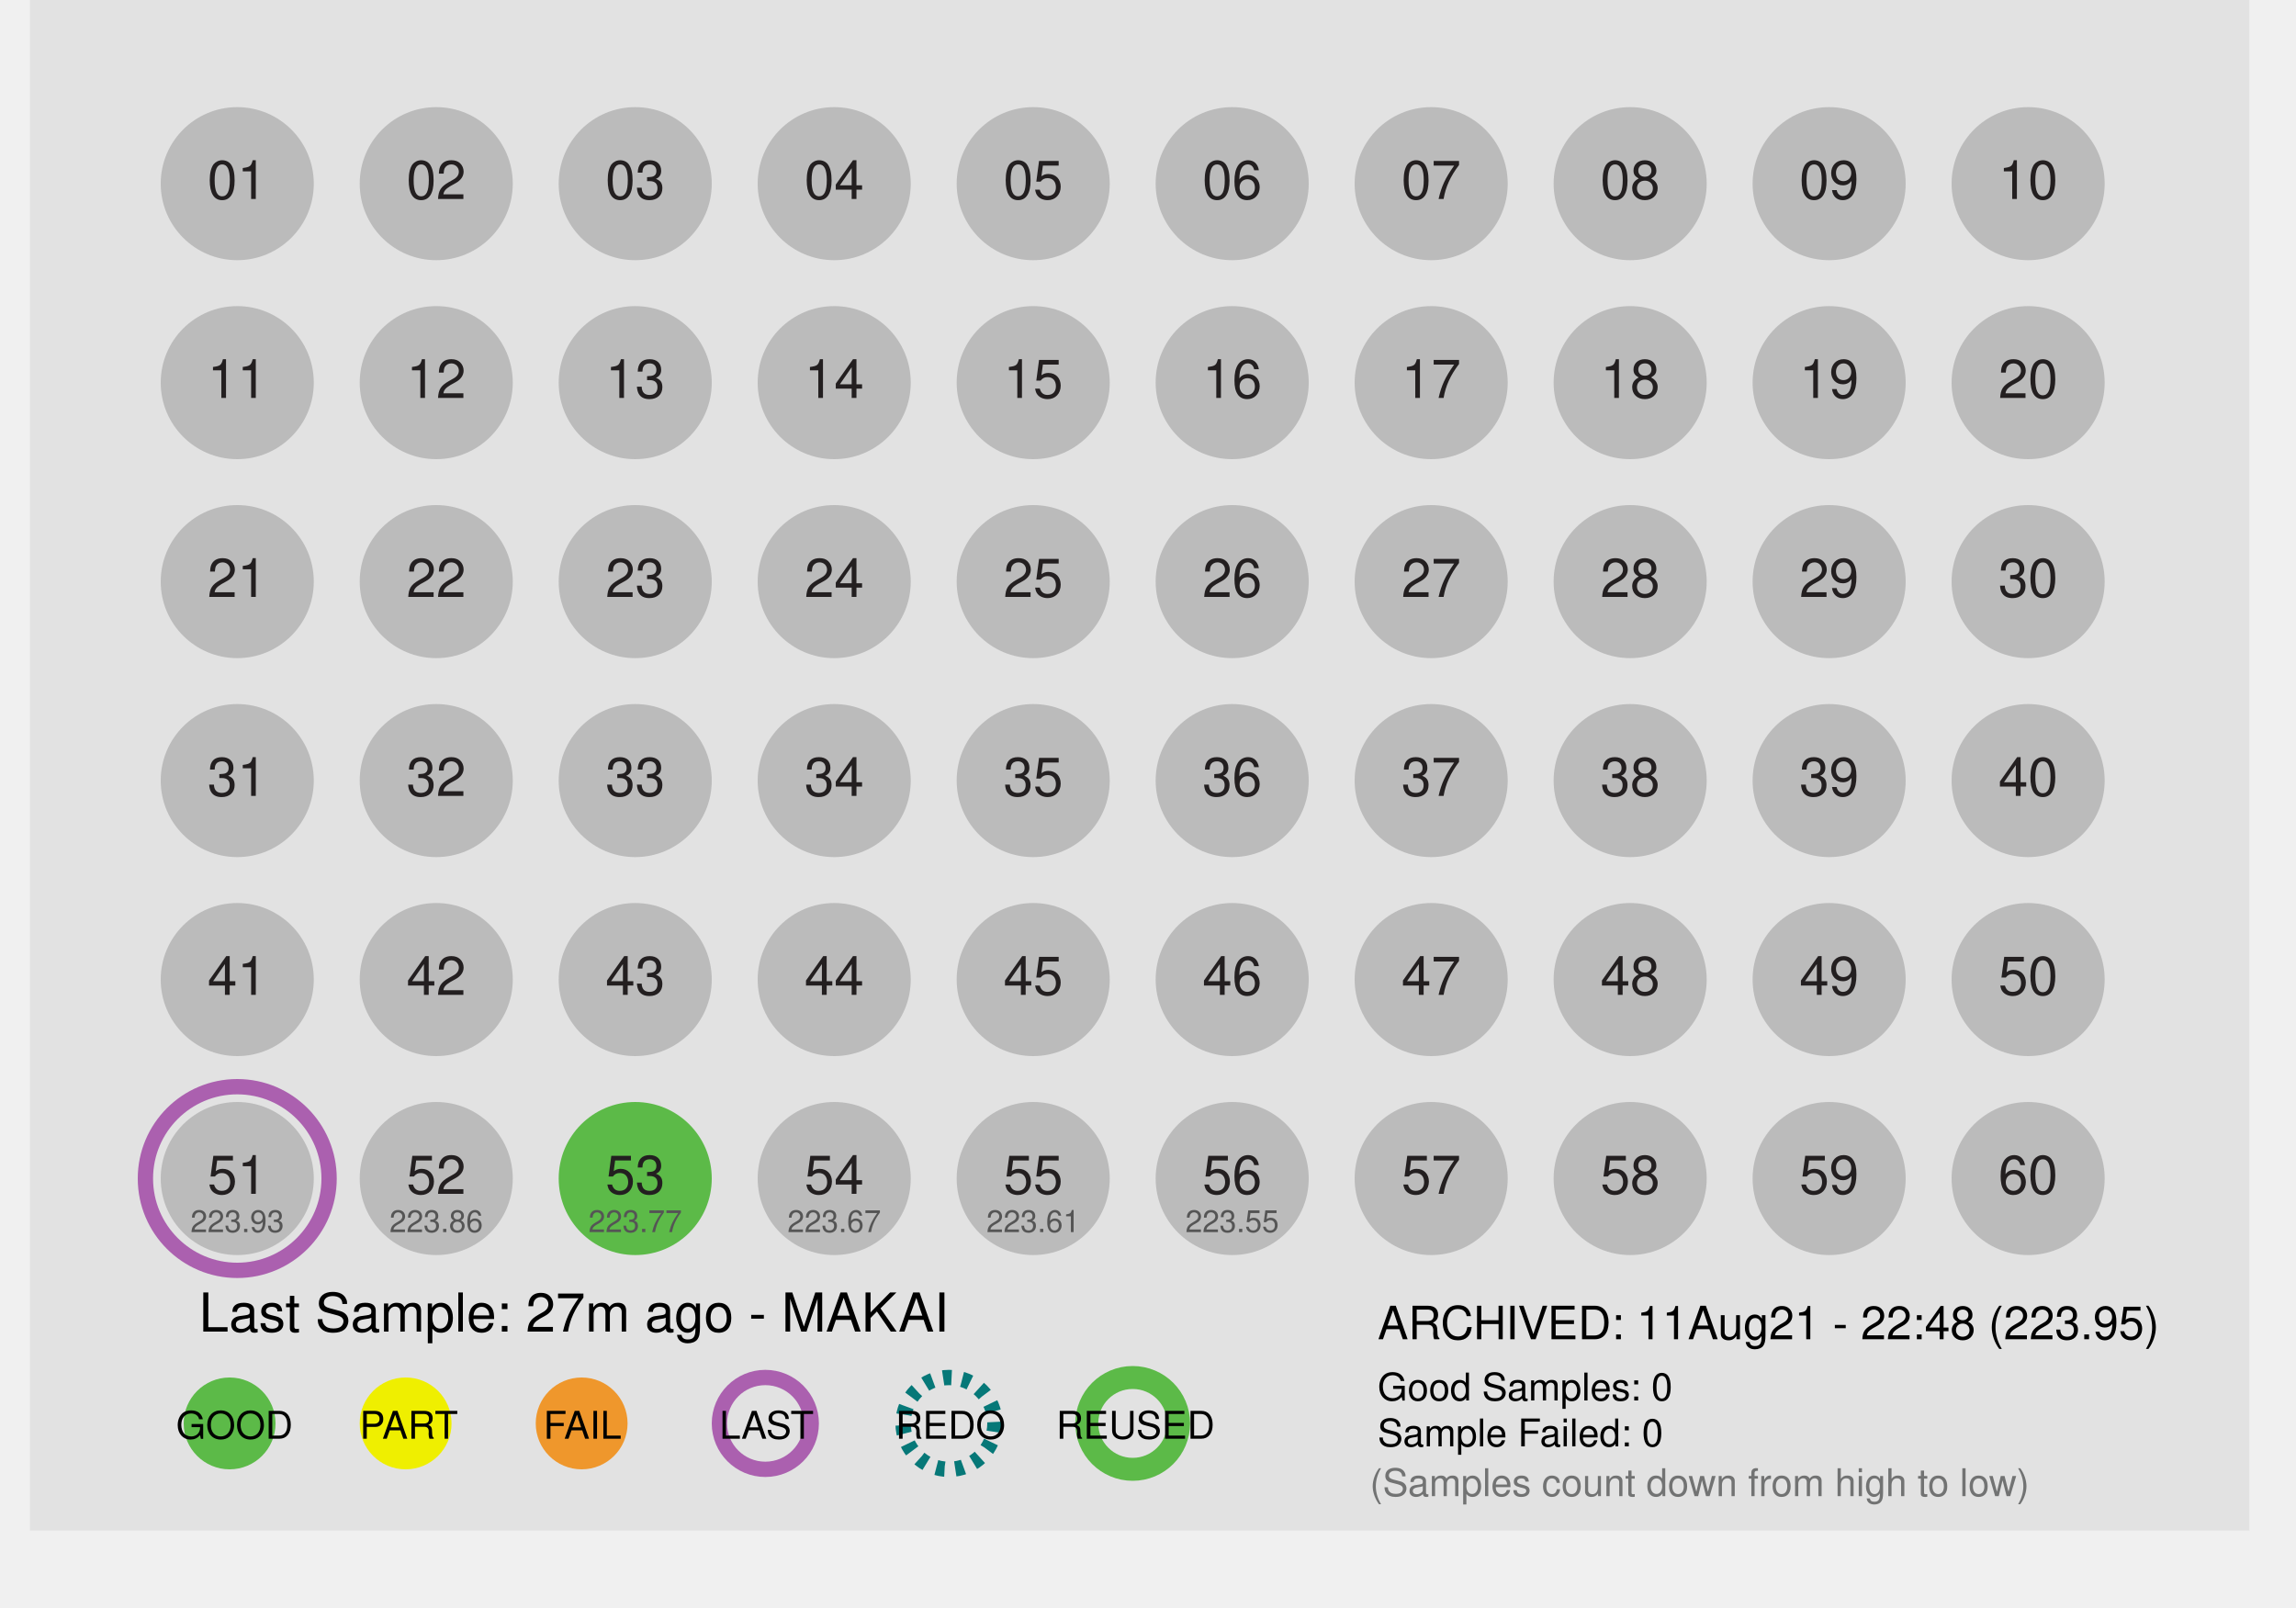
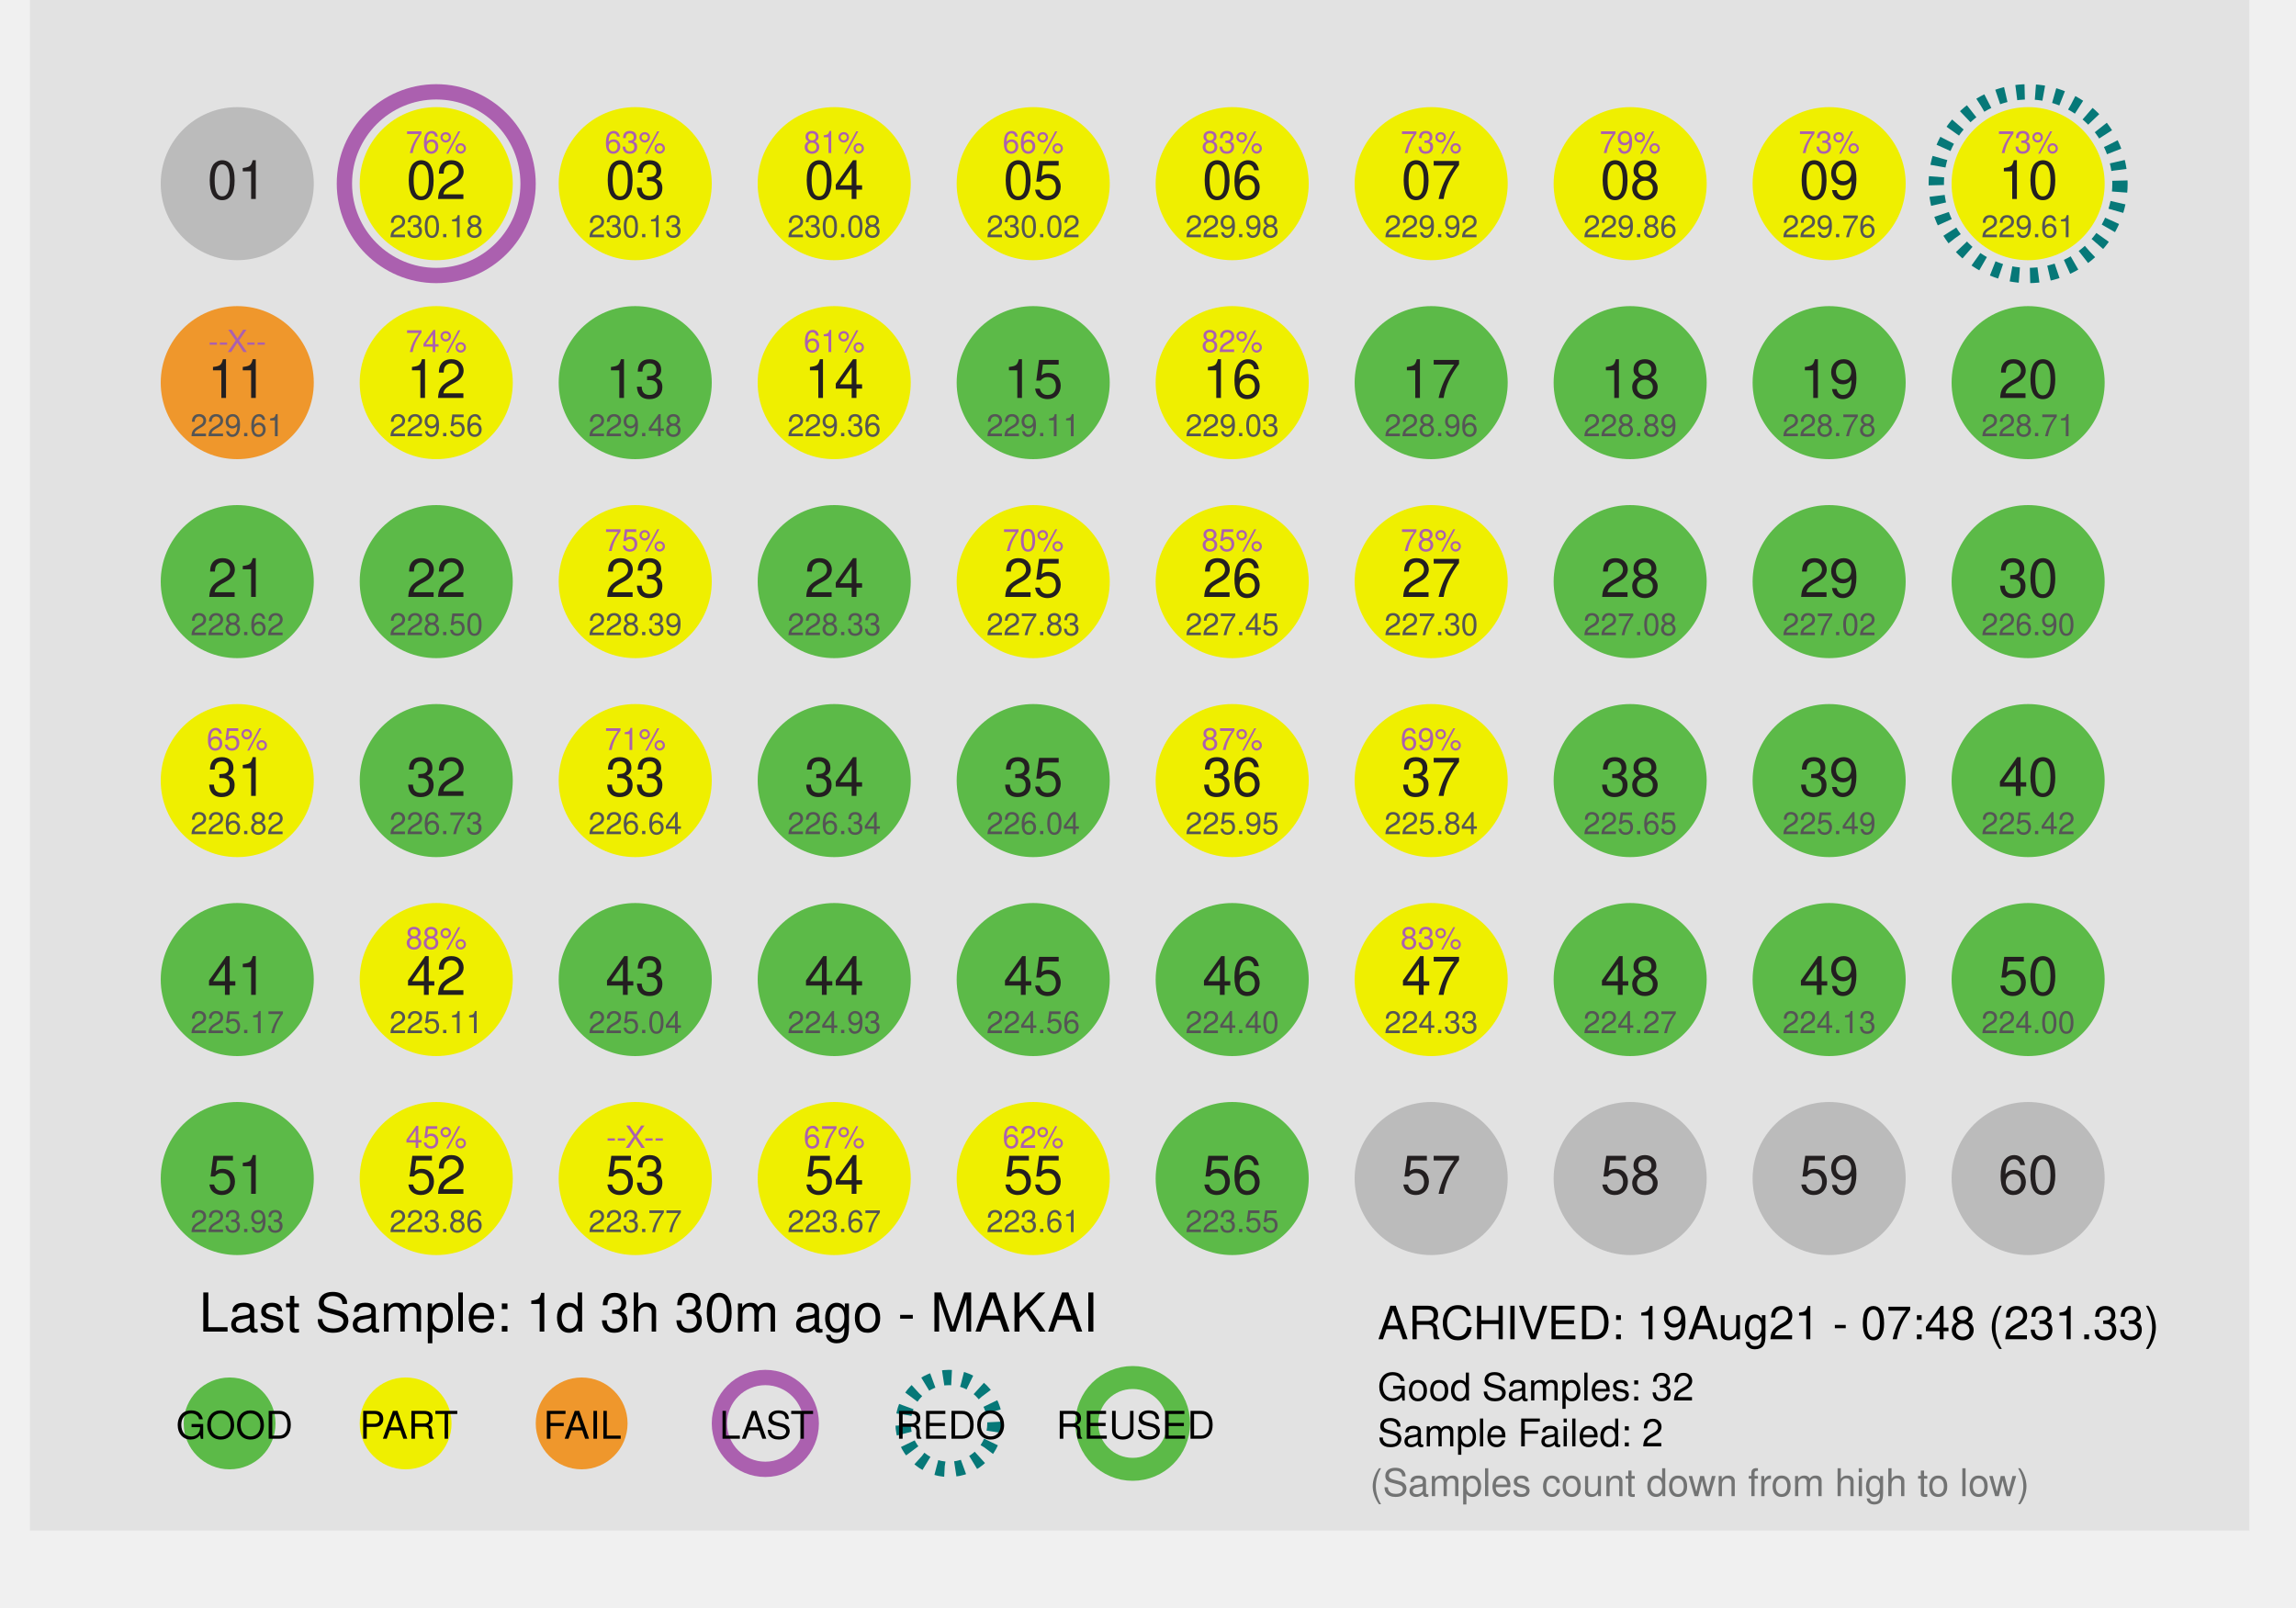
<svg xmlns="http://www.w3.org/2000/svg" id="Layer_1" data-name="Layer 1" x="0px" y="0px" viewBox="0 0 300 210" xml:space="preserve">
  <defs>
    <style>
 .st1 { fill: #dcddde; }
 .st2, .st3 { fill: #fff; }
 .st2 { stroke: #9b509f; }
 .st10, .st2, .st3 { stroke-miterlimit: 10; }
 .st10, .st2 { stroke-width: 2px; }
 .st3 { stroke: #231f20; }
 .st4 { fill: #ef972c; }
 .st5 { fill: #727373; }
 .st6 { fill: #5cba48; }
 .st7, .st8, .st9 { font-size: 7px; }
 .st7, .st8 { fill: #231f20; }
 .te5, .st7, .st9 { font-family: Helvetica; }
 .st8 { font-family: Helvetica-Bold, Helvetica; font-weight: 700; }
 .st9 { fill: #919396; }
 .st10 { fill: none; stroke: #fff; }

 .fill_gray { fill: #bbbbbb; }
 .fill_white { fill: #fff; }
 .stroke_purple { stroke: #ab60af; fill:none; stroke-width: 2px; }
 .stroke_black  { stroke: #000; fill:none; stroke-width: 2px; }
 .stroke_blue  { stroke: #067878; fill:none; stroke-width: 2px; stroke-dasharray:1.1 1.4;}
 .stroke_green  { stroke: #5cba48; fill:none; stroke-width: 3px;}
 .stroke_dash  { stroke-dasharray:1.1 1.4;}
 .stroke_2px { stroke-width: 2px; }
 .stroke_white { fill: none; stroke: #fff; }
 .stroke_none {stroke: none; fill:none};
 .stroke_darkGray { stroke: #231f20; fill: none; stroke-width: 2px;}
 .fill_orange { fill: #ef972c; }
 .fill_yellow { fill: #efef00; }
 .fill_lightgray { fill: #e2e2e2; }
 .thick_orange     { stroke-width:4px; fill:none; stroke: #ef972c; }
 .thick_yellow     { stroke-width:4px; fill:none; stroke: #f7ca0b; }
 .thick_gray       { stroke-width:4px; fill:none; stroke: #bbbbbb; }
 .thick_green      { stroke-width:4px; fill:none; stroke: #5cba48; }
 .fill_green { fill: #5cba48; }
 .font_size4 { font-size: 4px; }
 .font_size5 { font-size: 5px; }
 .font_size6 { font-size: 6px; }
 .font_size7 { font-size: 7px; }
 .font_size9 { font-size: 9px; }
 .fill_red {fill: #e24466; }
 .fill_purple {fill:#ab60af;}
 .fill_darkgray { fill: #555555; }
 .font_helv { font-family: Helvetica; }
 .font_helvBold { font-family: Helvetica-Bold, Helvetica; font-weight: 700; }
 .fill_lightergray { fill: #919396; }
    </style>
  </defs>
  <rect class="fill_lightgray" x="3.91" width="290" height="200" />
  <circle desc="c_big_01" class="stroke_none" cx="31" cy="24" r="12" />
-   <circle desc="c_big_02" class="stroke_none" cx="57" cy="24" r="12" />
+   <circle desc="c_big_02" class="stroke_purple" cx="57" cy="24" r="12" />
  <circle desc="c_big_03" class="stroke_none" cx="83" cy="24" r="12" />
  <circle desc="c_big_04" class="stroke_none" cx="109" cy="24" r="12" />
  <circle desc="c_big_05" class="stroke_none" cx="135" cy="24" r="12" />
  <circle desc="c_big_06" class="stroke_none" cx="161" cy="24" r="12" />
  <circle desc="c_big_07" class="stroke_none" cx="187" cy="24" r="12" />
  <circle desc="c_big_08" class="stroke_none" cx="213" cy="24" r="12" />
  <circle desc="c_big_09" class="stroke_none" cx="239" cy="24" r="12" />
-   <circle desc="c_big_10" class="stroke_none" cx="265" cy="24" r="12" />
+   <circle desc="c_big_10" class="stroke_blue" cx="265" cy="24" r="12" />
  <circle desc="c_big_11" class="stroke_none" cx="31" cy="50" r="12" />
  <circle desc="c_big_12" class="stroke_none" cx="57" cy="50" r="12" />
  <circle desc="c_big_13" class="stroke_none" cx="83" cy="50" r="12" />
  <circle desc="c_big_14" class="stroke_none" cx="109" cy="50" r="12" />
  <circle desc="c_big_15" class="stroke_none" cx="135" cy="50" r="12" />
  <circle desc="c_big_16" class="stroke_none" cx="161" cy="50" r="12" />
  <circle desc="c_big_17" class="stroke_none" cx="187" cy="50" r="12" />
  <circle desc="c_big_18" class="stroke_none" cx="213" cy="50" r="12" />
  <circle desc="c_big_19" class="stroke_none" cx="239" cy="50" r="12" />
  <circle desc="c_big_20" class="stroke_none" cx="265" cy="50" r="12" />
  <circle desc="c_big_21" class="stroke_none" cx="31" cy="76" r="12" />
  <circle desc="c_big_22" class="stroke_none" cx="57" cy="76" r="12" />
  <circle desc="c_big_23" class="stroke_none" cx="83" cy="76" r="12" />
  <circle desc="c_big_24" class="stroke_none" cx="109" cy="76" r="12" />
  <circle desc="c_big_25" class="stroke_none" cx="135" cy="76" r="12" />
  <circle desc="c_big_26" class="stroke_none" cx="161" cy="76" r="12" />
  <circle desc="c_big_27" class="stroke_none" cx="187" cy="76" r="12" />
  <circle desc="c_big_28" class="stroke_none" cx="213" cy="76" r="12" />
  <circle desc="c_big_29" class="stroke_none" cx="239" cy="76" r="12" />
  <circle desc="c_big_30" class="stroke_none" cx="265" cy="76" r="12" />
  <circle desc="c_big_31" class="stroke_none" cx="31" cy="102" r="12" />
  <circle desc="c_big_32" class="stroke_none" cx="57" cy="102" r="12" />
  <circle desc="c_big_33" class="stroke_none" cx="83" cy="102" r="12" />
  <circle desc="c_big_34" class="stroke_none" cx="109" cy="102" r="12" />
  <circle desc="c_big_35" class="stroke_none" cx="135" cy="102" r="12" />
  <circle desc="c_big_36" class="stroke_none" cx="161" cy="102" r="12" />
  <circle desc="c_big_37" class="stroke_none" cx="187" cy="102" r="12" />
  <circle desc="c_big_38" class="stroke_none" cx="213" cy="102" r="12" />
  <circle desc="c_big_39" class="stroke_none" cx="239" cy="102" r="12" />
  <circle desc="c_big_40" class="stroke_none" cx="265" cy="102" r="12" />
  <circle desc="c_big_41" class="stroke_none" cx="31" cy="128" r="12" />
  <circle desc="c_big_42" class="stroke_none" cx="57" cy="128" r="12" />
  <circle desc="c_big_43" class="stroke_none" cx="83" cy="128" r="12" />
  <circle desc="c_big_44" class="stroke_none" cx="109" cy="128" r="12" />
  <circle desc="c_big_45" class="stroke_none" cx="135" cy="128" r="12" />
  <circle desc="c_big_46" class="stroke_none" cx="161" cy="128" r="12" />
  <circle desc="c_big_47" class="stroke_none" cx="187" cy="128" r="12" />
  <circle desc="c_big_48" class="stroke_none" cx="213" cy="128" r="12" />
  <circle desc="c_big_49" class="stroke_none" cx="239" cy="128" r="12" />
  <circle desc="c_big_50" class="stroke_none" cx="265" cy="128" r="12" />
-   <circle desc="c_big_51" class="stroke_purple" cx="31" cy="154" r="12" />
+   <circle desc="c_big_51" class="stroke_none" cx="31" cy="154" r="12" />
  <circle desc="c_big_52" class="stroke_none" cx="57" cy="154" r="12" />
  <circle desc="c_big_53" class="stroke_none" cx="83" cy="154" r="12" />
  <circle desc="c_big_54" class="stroke_none" cx="109" cy="154" r="12" />
  <circle desc="c_big_55" class="stroke_none" cx="135" cy="154" r="12" />
  <circle desc="c_big_56" class="stroke_none" cx="161" cy="154" r="12" />
  <circle desc="c_big_57" class="stroke_none" cx="187" cy="154" r="12" />
  <circle desc="c_big_58" class="stroke_none" cx="213" cy="154" r="12" />
  <circle desc="c_big_59" class="stroke_none" cx="239" cy="154" r="12" />
  <circle desc="c_big_60" class="stroke_none" cx="265" cy="154" r="12" />
  <circle desc="c_small_01" class="fill_gray" cx="31" cy="24" r="10" />
-   <circle desc="c_small_02" class="fill_gray" cx="57" cy="24" r="10" />
-   <circle desc="c_small_03" class="fill_gray" cx="83" cy="24" r="10" />
-   <circle desc="c_small_04" class="fill_gray" cx="109" cy="24" r="10" />
-   <circle desc="c_small_05" class="fill_gray" cx="135" cy="24" r="10" />
-   <circle desc="c_small_06" class="fill_gray" cx="161" cy="24" r="10" />
-   <circle desc="c_small_07" class="fill_gray" cx="187" cy="24" r="10" />
-   <circle desc="c_small_08" class="fill_gray" cx="213" cy="24" r="10" />
-   <circle desc="c_small_09" class="fill_gray" cx="239" cy="24" r="10" />
-   <circle desc="c_small_10" class="fill_gray" cx="265" cy="24" r="10" />
-   <circle desc="c_small_11" class="fill_gray" cx="31" cy="50" r="10" />
-   <circle desc="c_small_12" class="fill_gray" cx="57" cy="50" r="10" />
-   <circle desc="c_small_13" class="fill_gray" cx="83" cy="50" r="10" />
-   <circle desc="c_small_14" class="fill_gray" cx="109" cy="50" r="10" />
-   <circle desc="c_small_15" class="fill_gray" cx="135" cy="50" r="10" />
-   <circle desc="c_small_16" class="fill_gray" cx="161" cy="50" r="10" />
-   <circle desc="c_small_17" class="fill_gray" cx="187" cy="50" r="10" />
-   <circle desc="c_small_18" class="fill_gray" cx="213" cy="50" r="10" />
-   <circle desc="c_small_19" class="fill_gray" cx="239" cy="50" r="10" />
-   <circle desc="c_small_20" class="fill_gray" cx="265" cy="50" r="10" />
-   <circle desc="c_small_21" class="fill_gray" cx="31" cy="76" r="10" />
-   <circle desc="c_small_22" class="fill_gray" cx="57" cy="76" r="10" />
-   <circle desc="c_small_23" class="fill_gray" cx="83" cy="76" r="10" />
-   <circle desc="c_small_24" class="fill_gray" cx="109" cy="76" r="10" />
-   <circle desc="c_small_25" class="fill_gray" cx="135" cy="76" r="10" />
-   <circle desc="c_small_26" class="fill_gray" cx="161" cy="76" r="10" />
-   <circle desc="c_small_27" class="fill_gray" cx="187" cy="76" r="10" />
-   <circle desc="c_small_28" class="fill_gray" cx="213" cy="76" r="10" />
-   <circle desc="c_small_29" class="fill_gray" cx="239" cy="76" r="10" />
-   <circle desc="c_small_30" class="fill_gray" cx="265" cy="76" r="10" />
-   <circle desc="c_small_31" class="fill_gray" cx="31" cy="102" r="10" />
-   <circle desc="c_small_32" class="fill_gray" cx="57" cy="102" r="10" />
-   <circle desc="c_small_33" class="fill_gray" cx="83" cy="102" r="10" />
-   <circle desc="c_small_34" class="fill_gray" cx="109" cy="102" r="10" />
-   <circle desc="c_small_35" class="fill_gray" cx="135" cy="102" r="10" />
-   <circle desc="c_small_36" class="fill_gray" cx="161" cy="102" r="10" />
-   <circle desc="c_small_37" class="fill_gray" cx="187" cy="102" r="10" />
-   <circle desc="c_small_38" class="fill_gray" cx="213" cy="102" r="10" />
-   <circle desc="c_small_39" class="fill_gray" cx="239" cy="102" r="10" />
-   <circle desc="c_small_40" class="fill_gray" cx="265" cy="102" r="10" />
-   <circle desc="c_small_41" class="fill_gray" cx="31" cy="128" r="10" />
-   <circle desc="c_small_42" class="fill_gray" cx="57" cy="128" r="10" />
-   <circle desc="c_small_43" class="fill_gray" cx="83" cy="128" r="10" />
-   <circle desc="c_small_44" class="fill_gray" cx="109" cy="128" r="10" />
-   <circle desc="c_small_45" class="fill_gray" cx="135" cy="128" r="10" />
-   <circle desc="c_small_46" class="fill_gray" cx="161" cy="128" r="10" />
-   <circle desc="c_small_47" class="fill_gray" cx="187" cy="128" r="10" />
-   <circle desc="c_small_48" class="fill_gray" cx="213" cy="128" r="10" />
-   <circle desc="c_small_49" class="fill_gray" cx="239" cy="128" r="10" />
-   <circle desc="c_small_50" class="fill_gray" cx="265" cy="128" r="10" />
-   <circle desc="c_small_51" class="fill_gray" cx="31" cy="154" r="10" />
-   <circle desc="c_small_52" class="fill_gray" cx="57" cy="154" r="10" />
-   <circle desc="c_small_53" class="fill_green" cx="83" cy="154" r="10" />
-   <circle desc="c_small_54" class="fill_gray" cx="109" cy="154" r="10" />
-   <circle desc="c_small_55" class="fill_gray" cx="135" cy="154" r="10" />
-   <circle desc="c_small_56" class="fill_gray" cx="161" cy="154" r="10" />
+   <circle desc="c_small_02" class="fill_yellow" cx="57" cy="24" r="10" />
+   <circle desc="c_small_03" class="fill_yellow" cx="83" cy="24" r="10" />
+   <circle desc="c_small_04" class="fill_yellow" cx="109" cy="24" r="10" />
+   <circle desc="c_small_05" class="fill_yellow" cx="135" cy="24" r="10" />
+   <circle desc="c_small_06" class="fill_yellow" cx="161" cy="24" r="10" />
+   <circle desc="c_small_07" class="fill_yellow" cx="187" cy="24" r="10" />
+   <circle desc="c_small_08" class="fill_yellow" cx="213" cy="24" r="10" />
+   <circle desc="c_small_09" class="fill_yellow" cx="239" cy="24" r="10" />
+   <circle desc="c_small_10" class="fill_yellow" cx="265" cy="24" r="10" />
+   <circle desc="c_small_11" class="fill_orange" cx="31" cy="50" r="10" />
+   <circle desc="c_small_12" class="fill_yellow" cx="57" cy="50" r="10" />
+   <circle desc="c_small_13" class="fill_green" cx="83" cy="50" r="10" />
+   <circle desc="c_small_14" class="fill_yellow" cx="109" cy="50" r="10" />
+   <circle desc="c_small_15" class="fill_green" cx="135" cy="50" r="10" />
+   <circle desc="c_small_16" class="fill_yellow" cx="161" cy="50" r="10" />
+   <circle desc="c_small_17" class="fill_green" cx="187" cy="50" r="10" />
+   <circle desc="c_small_18" class="fill_green" cx="213" cy="50" r="10" />
+   <circle desc="c_small_19" class="fill_green" cx="239" cy="50" r="10" />
+   <circle desc="c_small_20" class="fill_green" cx="265" cy="50" r="10" />
+   <circle desc="c_small_21" class="fill_green" cx="31" cy="76" r="10" />
+   <circle desc="c_small_22" class="fill_green" cx="57" cy="76" r="10" />
+   <circle desc="c_small_23" class="fill_yellow" cx="83" cy="76" r="10" />
+   <circle desc="c_small_24" class="fill_green" cx="109" cy="76" r="10" />
+   <circle desc="c_small_25" class="fill_yellow" cx="135" cy="76" r="10" />
+   <circle desc="c_small_26" class="fill_yellow" cx="161" cy="76" r="10" />
+   <circle desc="c_small_27" class="fill_yellow" cx="187" cy="76" r="10" />
+   <circle desc="c_small_28" class="fill_green" cx="213" cy="76" r="10" />
+   <circle desc="c_small_29" class="fill_green" cx="239" cy="76" r="10" />
+   <circle desc="c_small_30" class="fill_green" cx="265" cy="76" r="10" />
+   <circle desc="c_small_31" class="fill_yellow" cx="31" cy="102" r="10" />
+   <circle desc="c_small_32" class="fill_green" cx="57" cy="102" r="10" />
+   <circle desc="c_small_33" class="fill_yellow" cx="83" cy="102" r="10" />
+   <circle desc="c_small_34" class="fill_green" cx="109" cy="102" r="10" />
+   <circle desc="c_small_35" class="fill_green" cx="135" cy="102" r="10" />
+   <circle desc="c_small_36" class="fill_yellow" cx="161" cy="102" r="10" />
+   <circle desc="c_small_37" class="fill_yellow" cx="187" cy="102" r="10" />
+   <circle desc="c_small_38" class="fill_green" cx="213" cy="102" r="10" />
+   <circle desc="c_small_39" class="fill_green" cx="239" cy="102" r="10" />
+   <circle desc="c_small_40" class="fill_green" cx="265" cy="102" r="10" />
+   <circle desc="c_small_41" class="fill_green" cx="31" cy="128" r="10" />
+   <circle desc="c_small_42" class="fill_yellow" cx="57" cy="128" r="10" />
+   <circle desc="c_small_43" class="fill_green" cx="83" cy="128" r="10" />
+   <circle desc="c_small_44" class="fill_green" cx="109" cy="128" r="10" />
+   <circle desc="c_small_45" class="fill_green" cx="135" cy="128" r="10" />
+   <circle desc="c_small_46" class="fill_green" cx="161" cy="128" r="10" />
+   <circle desc="c_small_47" class="fill_yellow" cx="187" cy="128" r="10" />
+   <circle desc="c_small_48" class="fill_green" cx="213" cy="128" r="10" />
+   <circle desc="c_small_49" class="fill_green" cx="239" cy="128" r="10" />
+   <circle desc="c_small_50" class="fill_green" cx="265" cy="128" r="10" />
+   <circle desc="c_small_51" class="fill_green" cx="31" cy="154" r="10" />
+   <circle desc="c_small_52" class="fill_yellow" cx="57" cy="154" r="10" />
+   <circle desc="c_small_53" class="fill_yellow" cx="83" cy="154" r="10" />
+   <circle desc="c_small_54" class="fill_yellow" cx="109" cy="154" r="10" />
+   <circle desc="c_small_55" class="fill_yellow" cx="135" cy="154" r="10" />
+   <circle desc="c_small_56" class="fill_green" cx="161" cy="154" r="10" />
  <circle desc="c_small_57" class="fill_gray" cx="187" cy="154" r="10" />
  <circle desc="c_small_58" class="fill_gray" cx="213" cy="154" r="10" />
  <circle desc="c_small_59" class="fill_gray" cx="239" cy="154" r="10" />
  <circle desc="c_small_60" class="fill_gray" cx="265" cy="154" r="10" />
  <text desc="t_label_01" class="st7" text-anchor="middle" transform="translate(31 26)">01</text>
  <text desc="t_label_02" class="st7" text-anchor="middle" transform="translate(57 26)">02</text>
  <text desc="t_label_03" class="st7" text-anchor="middle" transform="translate(83 26)">03</text>
  <text desc="t_label_04" class="st7" text-anchor="middle" transform="translate(109 26)">04</text>
  <text desc="t_label_05" class="st7" text-anchor="middle" transform="translate(135 26)">05</text>
  <text desc="t_label_06" class="st7" text-anchor="middle" transform="translate(161 26)">06</text>
  <text desc="t_label_07" class="st7" text-anchor="middle" transform="translate(187 26)">07</text>
  <text desc="t_label_08" class="st7" text-anchor="middle" transform="translate(213 26)">08</text>
  <text desc="t_label_09" class="st7" text-anchor="middle" transform="translate(239 26)">09</text>
  <text desc="t_label_10" class="st7" text-anchor="middle" transform="translate(265 26)">10</text>
  <text desc="t_label_11" class="st7" text-anchor="middle" transform="translate(31 52)">11</text>
  <text desc="t_label_12" class="st7" text-anchor="middle" transform="translate(57 52)">12</text>
  <text desc="t_label_13" class="st7" text-anchor="middle" transform="translate(83 52)">13</text>
  <text desc="t_label_14" class="st7" text-anchor="middle" transform="translate(109 52)">14</text>
  <text desc="t_label_15" class="st7" text-anchor="middle" transform="translate(135 52)">15</text>
  <text desc="t_label_16" class="st7" text-anchor="middle" transform="translate(161 52)">16</text>
  <text desc="t_label_17" class="st7" text-anchor="middle" transform="translate(187 52)">17</text>
  <text desc="t_label_18" class="st7" text-anchor="middle" transform="translate(213 52)">18</text>
  <text desc="t_label_19" class="st7" text-anchor="middle" transform="translate(239 52)">19</text>
  <text desc="t_label_20" class="st7" text-anchor="middle" transform="translate(265 52)">20</text>
  <text desc="t_label_21" class="st7" text-anchor="middle" transform="translate(31 78)">21</text>
  <text desc="t_label_22" class="st7" text-anchor="middle" transform="translate(57 78)">22</text>
  <text desc="t_label_23" class="st7" text-anchor="middle" transform="translate(83 78)">23</text>
  <text desc="t_label_24" class="st7" text-anchor="middle" transform="translate(109 78)">24</text>
  <text desc="t_label_25" class="st7" text-anchor="middle" transform="translate(135 78)">25</text>
  <text desc="t_label_26" class="st7" text-anchor="middle" transform="translate(161 78)">26</text>
  <text desc="t_label_27" class="st7" text-anchor="middle" transform="translate(187 78)">27</text>
  <text desc="t_label_28" class="st7" text-anchor="middle" transform="translate(213 78)">28</text>
  <text desc="t_label_29" class="st7" text-anchor="middle" transform="translate(239 78)">29</text>
  <text desc="t_label_30" class="st7" text-anchor="middle" transform="translate(265 78)">30</text>
  <text desc="t_label_31" class="st7" text-anchor="middle" transform="translate(31 104)">31</text>
  <text desc="t_label_32" class="st7" text-anchor="middle" transform="translate(57 104)">32</text>
  <text desc="t_label_33" class="st7" text-anchor="middle" transform="translate(83 104)">33</text>
  <text desc="t_label_34" class="st7" text-anchor="middle" transform="translate(109 104)">34</text>
  <text desc="t_label_35" class="st7" text-anchor="middle" transform="translate(135 104)">35</text>
  <text desc="t_label_36" class="st7" text-anchor="middle" transform="translate(161 104)">36</text>
  <text desc="t_label_37" class="st7" text-anchor="middle" transform="translate(187 104)">37</text>
  <text desc="t_label_38" class="st7" text-anchor="middle" transform="translate(213 104)">38</text>
  <text desc="t_label_39" class="st7" text-anchor="middle" transform="translate(239 104)">39</text>
  <text desc="t_label_40" class="st7" text-anchor="middle" transform="translate(265 104)">40</text>
  <text desc="t_label_41" class="st7" text-anchor="middle" transform="translate(31 130)">41</text>
  <text desc="t_label_42" class="st7" text-anchor="middle" transform="translate(57 130)">42</text>
  <text desc="t_label_43" class="st7" text-anchor="middle" transform="translate(83 130)">43</text>
  <text desc="t_label_44" class="st7" text-anchor="middle" transform="translate(109 130)">44</text>
  <text desc="t_label_45" class="st7" text-anchor="middle" transform="translate(135 130)">45</text>
  <text desc="t_label_46" class="st7" text-anchor="middle" transform="translate(161 130)">46</text>
  <text desc="t_label_47" class="st7" text-anchor="middle" transform="translate(187 130)">47</text>
  <text desc="t_label_48" class="st7" text-anchor="middle" transform="translate(213 130)">48</text>
  <text desc="t_label_49" class="st7" text-anchor="middle" transform="translate(239 130)">49</text>
  <text desc="t_label_50" class="st7" text-anchor="middle" transform="translate(265 130)">50</text>
  <text desc="t_label_51" class="st7" text-anchor="middle" transform="translate(31 156)">51</text>
  <text desc="t_label_52" class="st7" text-anchor="middle" transform="translate(57 156)">52</text>
  <text desc="t_label_53" class="st7" text-anchor="middle" transform="translate(83 156)">53</text>
  <text desc="t_label_54" class="st7" text-anchor="middle" transform="translate(109 156)">54</text>
  <text desc="t_label_55" class="st7" text-anchor="middle" transform="translate(135 156)">55</text>
  <text desc="t_label_56" class="st7" text-anchor="middle" transform="translate(161 156)">56</text>
  <text desc="t_label_57" class="st7" text-anchor="middle" transform="translate(187 156)">57</text>
  <text desc="t_label_58" class="st7" text-anchor="middle" transform="translate(213 156)">58</text>
  <text desc="t_label_59" class="st7" text-anchor="middle" transform="translate(239 156)">59</text>
  <text desc="t_label_60" class="st7" text-anchor="middle" transform="translate(265 156)">60</text>
  <text desc="pct_label_01" text-anchor="middle" class="te5 font_size4 fill_purple" transform="translate(31 20)" />
-   <text desc="pct_label_02" text-anchor="middle" class="te5 font_size4 fill_purple" transform="translate(57 20)" />
-   <text desc="pct_label_03" text-anchor="middle" class="te5 font_size4 fill_purple" transform="translate(83 20)" />
-   <text desc="pct_label_04" text-anchor="middle" class="te5 font_size4 fill_purple" transform="translate(109 20)" />
-   <text desc="pct_label_05" text-anchor="middle" class="te5 font_size4 fill_purple" transform="translate(135 20)" />
-   <text desc="pct_label_06" text-anchor="middle" class="te5 font_size4 fill_purple" transform="translate(161 20)" />
-   <text desc="pct_label_07" text-anchor="middle" class="te5 font_size4 fill_purple" transform="translate(187 20)" />
-   <text desc="pct_label_08" text-anchor="middle" class="te5 font_size4 fill_purple" transform="translate(213 20)" />
-   <text desc="pct_label_09" text-anchor="middle" class="te5 font_size4 fill_purple" transform="translate(239 20)" />
-   <text desc="pct_label_10" text-anchor="middle" class="te5 font_size4 fill_purple" transform="translate(265 20)" />
-   <text desc="pct_label_11" text-anchor="middle" class="te5 font_size4 fill_purple" transform="translate(31 46)" />
-   <text desc="pct_label_12" text-anchor="middle" class="te5 font_size4 fill_purple" transform="translate(57 46)" />
+   <text desc="pct_label_02" text-anchor="middle" class="te5 font_size4 fill_purple" transform="translate(57 20)">76%</text>
+   <text desc="pct_label_03" text-anchor="middle" class="te5 font_size4 fill_purple" transform="translate(83 20)">63%</text>
+   <text desc="pct_label_04" text-anchor="middle" class="te5 font_size4 fill_purple" transform="translate(109 20)">81%</text>
+   <text desc="pct_label_05" text-anchor="middle" class="te5 font_size4 fill_purple" transform="translate(135 20)">66%</text>
+   <text desc="pct_label_06" text-anchor="middle" class="te5 font_size4 fill_purple" transform="translate(161 20)">83%</text>
+   <text desc="pct_label_07" text-anchor="middle" class="te5 font_size4 fill_purple" transform="translate(187 20)">73%</text>
+   <text desc="pct_label_08" text-anchor="middle" class="te5 font_size4 fill_purple" transform="translate(213 20)">79%</text>
+   <text desc="pct_label_09" text-anchor="middle" class="te5 font_size4 fill_purple" transform="translate(239 20)">73%</text>
+   <text desc="pct_label_10" text-anchor="middle" class="te5 font_size4 fill_purple" transform="translate(265 20)">73%</text>
+   <text desc="pct_label_11" text-anchor="middle" class="te5 font_size4 fill_purple" transform="translate(31 46)">--X--</text>
+   <text desc="pct_label_12" text-anchor="middle" class="te5 font_size4 fill_purple" transform="translate(57 46)">74%</text>
  <text desc="pct_label_13" text-anchor="middle" class="te5 font_size4 fill_purple" transform="translate(83 46)" />
-   <text desc="pct_label_14" text-anchor="middle" class="te5 font_size4 fill_purple" transform="translate(109 46)" />
+   <text desc="pct_label_14" text-anchor="middle" class="te5 font_size4 fill_purple" transform="translate(109 46)">61%</text>
  <text desc="pct_label_15" text-anchor="middle" class="te5 font_size4 fill_purple" transform="translate(135 46)" />
-   <text desc="pct_label_16" text-anchor="middle" class="te5 font_size4 fill_purple" transform="translate(161 46)" />
+   <text desc="pct_label_16" text-anchor="middle" class="te5 font_size4 fill_purple" transform="translate(161 46)">82%</text>
  <text desc="pct_label_17" text-anchor="middle" class="te5 font_size4 fill_purple" transform="translate(187 46)" />
  <text desc="pct_label_18" text-anchor="middle" class="te5 font_size4 fill_purple" transform="translate(213 46)" />
  <text desc="pct_label_19" text-anchor="middle" class="te5 font_size4 fill_purple" transform="translate(239 46)" />
  <text desc="pct_label_20" text-anchor="middle" class="te5 font_size4 fill_purple" transform="translate(265 46)" />
  <text desc="pct_label_21" text-anchor="middle" class="te5 font_size4 fill_purple" transform="translate(31 72)" />
  <text desc="pct_label_22" text-anchor="middle" class="te5 font_size4 fill_purple" transform="translate(57 72)" />
-   <text desc="pct_label_23" text-anchor="middle" class="te5 font_size4 fill_purple" transform="translate(83 72)" />
+   <text desc="pct_label_23" text-anchor="middle" class="te5 font_size4 fill_purple" transform="translate(83 72)">75%</text>
  <text desc="pct_label_24" text-anchor="middle" class="te5 font_size4 fill_purple" transform="translate(109 72)" />
-   <text desc="pct_label_25" text-anchor="middle" class="te5 font_size4 fill_purple" transform="translate(135 72)" />
-   <text desc="pct_label_26" text-anchor="middle" class="te5 font_size4 fill_purple" transform="translate(161 72)" />
-   <text desc="pct_label_27" text-anchor="middle" class="te5 font_size4 fill_purple" transform="translate(187 72)" />
+   <text desc="pct_label_25" text-anchor="middle" class="te5 font_size4 fill_purple" transform="translate(135 72)">70%</text>
+   <text desc="pct_label_26" text-anchor="middle" class="te5 font_size4 fill_purple" transform="translate(161 72)">85%</text>
+   <text desc="pct_label_27" text-anchor="middle" class="te5 font_size4 fill_purple" transform="translate(187 72)">78%</text>
  <text desc="pct_label_28" text-anchor="middle" class="te5 font_size4 fill_purple" transform="translate(213 72)" />
  <text desc="pct_label_29" text-anchor="middle" class="te5 font_size4 fill_purple" transform="translate(239 72)" />
  <text desc="pct_label_30" text-anchor="middle" class="te5 font_size4 fill_purple" transform="translate(265 72)" />
-   <text desc="pct_label_31" text-anchor="middle" class="te5 font_size4 fill_purple" transform="translate(31 98)" />
+   <text desc="pct_label_31" text-anchor="middle" class="te5 font_size4 fill_purple" transform="translate(31 98)">65%</text>
  <text desc="pct_label_32" text-anchor="middle" class="te5 font_size4 fill_purple" transform="translate(57 98)" />
-   <text desc="pct_label_33" text-anchor="middle" class="te5 font_size4 fill_purple" transform="translate(83 98)" />
+   <text desc="pct_label_33" text-anchor="middle" class="te5 font_size4 fill_purple" transform="translate(83 98)">71%</text>
  <text desc="pct_label_34" text-anchor="middle" class="te5 font_size4 fill_purple" transform="translate(109 98)" />
  <text desc="pct_label_35" text-anchor="middle" class="te5 font_size4 fill_purple" transform="translate(135 98)" />
-   <text desc="pct_label_36" text-anchor="middle" class="te5 font_size4 fill_purple" transform="translate(161 98)" />
-   <text desc="pct_label_37" text-anchor="middle" class="te5 font_size4 fill_purple" transform="translate(187 98)" />
+   <text desc="pct_label_36" text-anchor="middle" class="te5 font_size4 fill_purple" transform="translate(161 98)">87%</text>
+   <text desc="pct_label_37" text-anchor="middle" class="te5 font_size4 fill_purple" transform="translate(187 98)">69%</text>
  <text desc="pct_label_38" text-anchor="middle" class="te5 font_size4 fill_purple" transform="translate(213 98)" />
  <text desc="pct_label_39" text-anchor="middle" class="te5 font_size4 fill_purple" transform="translate(239 98)" />
  <text desc="pct_label_40" text-anchor="middle" class="te5 font_size4 fill_purple" transform="translate(265 98)" />
  <text desc="pct_label_41" text-anchor="middle" class="te5 font_size4 fill_purple" transform="translate(31 124)" />
-   <text desc="pct_label_42" text-anchor="middle" class="te5 font_size4 fill_purple" transform="translate(57 124)" />
+   <text desc="pct_label_42" text-anchor="middle" class="te5 font_size4 fill_purple" transform="translate(57 124)">88%</text>
  <text desc="pct_label_43" text-anchor="middle" class="te5 font_size4 fill_purple" transform="translate(83 124)" />
  <text desc="pct_label_44" text-anchor="middle" class="te5 font_size4 fill_purple" transform="translate(109 124)" />
  <text desc="pct_label_45" text-anchor="middle" class="te5 font_size4 fill_purple" transform="translate(135 124)" />
  <text desc="pct_label_46" text-anchor="middle" class="te5 font_size4 fill_purple" transform="translate(161 124)" />
-   <text desc="pct_label_47" text-anchor="middle" class="te5 font_size4 fill_purple" transform="translate(187 124)" />
+   <text desc="pct_label_47" text-anchor="middle" class="te5 font_size4 fill_purple" transform="translate(187 124)">83%</text>
  <text desc="pct_label_48" text-anchor="middle" class="te5 font_size4 fill_purple" transform="translate(213 124)" />
  <text desc="pct_label_49" text-anchor="middle" class="te5 font_size4 fill_purple" transform="translate(239 124)" />
  <text desc="pct_label_50" text-anchor="middle" class="te5 font_size4 fill_purple" transform="translate(265 124)" />
  <text desc="pct_label_51" text-anchor="middle" class="te5 font_size4 fill_purple" transform="translate(31 150)" />
-   <text desc="pct_label_52" text-anchor="middle" class="te5 font_size4 fill_purple" transform="translate(57 150)" />
-   <text desc="pct_label_53" text-anchor="middle" class="te5 font_size4 fill_purple" transform="translate(83 150)" />
-   <text desc="pct_label_54" text-anchor="middle" class="te5 font_size4 fill_purple" transform="translate(109 150)" />
-   <text desc="pct_label_55" text-anchor="middle" class="te5 font_size4 fill_purple" transform="translate(135 150)" />
+   <text desc="pct_label_52" text-anchor="middle" class="te5 font_size4 fill_purple" transform="translate(57 150)">45%</text>
+   <text desc="pct_label_53" text-anchor="middle" class="te5 font_size4 fill_purple" transform="translate(83 150)">--X--</text>
+   <text desc="pct_label_54" text-anchor="middle" class="te5 font_size4 fill_purple" transform="translate(109 150)">67%</text>
+   <text desc="pct_label_55" text-anchor="middle" class="te5 font_size4 fill_purple" transform="translate(135 150)">62%</text>
  <text desc="pct_label_56" text-anchor="middle" class="te5 font_size4 fill_purple" transform="translate(161 150)" />
  <text desc="pct_label_57" text-anchor="middle" class="te5 font_size4 fill_purple" transform="translate(187 150)" />
  <text desc="pct_label_58" text-anchor="middle" class="te5 font_size4 fill_purple" transform="translate(213 150)" />
  <text desc="pct_label_59" text-anchor="middle" class="te5 font_size4 fill_purple" transform="translate(239 150)" />
  <text desc="pct_label_60" text-anchor="middle" class="te5 font_size4 fill_purple" transform="translate(265 150)" />
  <text desc="time_label_01" text-anchor="middle" class="te5 font_size4 fill_darkgray" transform="translate(31 31)" />
-   <text desc="time_label_02" text-anchor="middle" class="te5 font_size4 fill_darkgray" transform="translate(57 31)" />
-   <text desc="time_label_03" text-anchor="middle" class="te5 font_size4 fill_darkgray" transform="translate(83 31)" />
-   <text desc="time_label_04" text-anchor="middle" class="te5 font_size4 fill_darkgray" transform="translate(109 31)" />
-   <text desc="time_label_05" text-anchor="middle" class="te5 font_size4 fill_darkgray" transform="translate(135 31)" />
-   <text desc="time_label_06" text-anchor="middle" class="te5 font_size4 fill_darkgray" transform="translate(161 31)" />
-   <text desc="time_label_07" text-anchor="middle" class="te5 font_size4 fill_darkgray" transform="translate(187 31)" />
-   <text desc="time_label_08" text-anchor="middle" class="te5 font_size4 fill_darkgray" transform="translate(213 31)" />
-   <text desc="time_label_09" text-anchor="middle" class="te5 font_size4 fill_darkgray" transform="translate(239 31)" />
-   <text desc="time_label_10" text-anchor="middle" class="te5 font_size4 fill_darkgray" transform="translate(265 31)" />
-   <text desc="time_label_11" text-anchor="middle" class="te5 font_size4 fill_darkgray" transform="translate(31 57)" />
-   <text desc="time_label_12" text-anchor="middle" class="te5 font_size4 fill_darkgray" transform="translate(57 57)" />
-   <text desc="time_label_13" text-anchor="middle" class="te5 font_size4 fill_darkgray" transform="translate(83 57)" />
-   <text desc="time_label_14" text-anchor="middle" class="te5 font_size4 fill_darkgray" transform="translate(109 57)" />
-   <text desc="time_label_15" text-anchor="middle" class="te5 font_size4 fill_darkgray" transform="translate(135 57)" />
-   <text desc="time_label_16" text-anchor="middle" class="te5 font_size4 fill_darkgray" transform="translate(161 57)" />
-   <text desc="time_label_17" text-anchor="middle" class="te5 font_size4 fill_darkgray" transform="translate(187 57)" />
-   <text desc="time_label_18" text-anchor="middle" class="te5 font_size4 fill_darkgray" transform="translate(213 57)" />
-   <text desc="time_label_19" text-anchor="middle" class="te5 font_size4 fill_darkgray" transform="translate(239 57)" />
-   <text desc="time_label_20" text-anchor="middle" class="te5 font_size4 fill_darkgray" transform="translate(265 57)" />
-   <text desc="time_label_21" text-anchor="middle" class="te5 font_size4 fill_darkgray" transform="translate(31 83)" />
-   <text desc="time_label_22" text-anchor="middle" class="te5 font_size4 fill_darkgray" transform="translate(57 83)" />
-   <text desc="time_label_23" text-anchor="middle" class="te5 font_size4 fill_darkgray" transform="translate(83 83)" />
-   <text desc="time_label_24" text-anchor="middle" class="te5 font_size4 fill_darkgray" transform="translate(109 83)" />
-   <text desc="time_label_25" text-anchor="middle" class="te5 font_size4 fill_darkgray" transform="translate(135 83)" />
-   <text desc="time_label_26" text-anchor="middle" class="te5 font_size4 fill_darkgray" transform="translate(161 83)" />
-   <text desc="time_label_27" text-anchor="middle" class="te5 font_size4 fill_darkgray" transform="translate(187 83)" />
-   <text desc="time_label_28" text-anchor="middle" class="te5 font_size4 fill_darkgray" transform="translate(213 83)" />
-   <text desc="time_label_29" text-anchor="middle" class="te5 font_size4 fill_darkgray" transform="translate(239 83)" />
-   <text desc="time_label_30" text-anchor="middle" class="te5 font_size4 fill_darkgray" transform="translate(265 83)" />
-   <text desc="time_label_31" text-anchor="middle" class="te5 font_size4 fill_darkgray" transform="translate(31 109)" />
-   <text desc="time_label_32" text-anchor="middle" class="te5 font_size4 fill_darkgray" transform="translate(57 109)" />
-   <text desc="time_label_33" text-anchor="middle" class="te5 font_size4 fill_darkgray" transform="translate(83 109)" />
-   <text desc="time_label_34" text-anchor="middle" class="te5 font_size4 fill_darkgray" transform="translate(109 109)" />
-   <text desc="time_label_35" text-anchor="middle" class="te5 font_size4 fill_darkgray" transform="translate(135 109)" />
-   <text desc="time_label_36" text-anchor="middle" class="te5 font_size4 fill_darkgray" transform="translate(161 109)" />
-   <text desc="time_label_37" text-anchor="middle" class="te5 font_size4 fill_darkgray" transform="translate(187 109)" />
-   <text desc="time_label_38" text-anchor="middle" class="te5 font_size4 fill_darkgray" transform="translate(213 109)" />
-   <text desc="time_label_39" text-anchor="middle" class="te5 font_size4 fill_darkgray" transform="translate(239 109)" />
-   <text desc="time_label_40" text-anchor="middle" class="te5 font_size4 fill_darkgray" transform="translate(265 109)" />
-   <text desc="time_label_41" text-anchor="middle" class="te5 font_size4 fill_darkgray" transform="translate(31 135)" />
-   <text desc="time_label_42" text-anchor="middle" class="te5 font_size4 fill_darkgray" transform="translate(57 135)" />
-   <text desc="time_label_43" text-anchor="middle" class="te5 font_size4 fill_darkgray" transform="translate(83 135)" />
-   <text desc="time_label_44" text-anchor="middle" class="te5 font_size4 fill_darkgray" transform="translate(109 135)" />
-   <text desc="time_label_45" text-anchor="middle" class="te5 font_size4 fill_darkgray" transform="translate(135 135)" />
-   <text desc="time_label_46" text-anchor="middle" class="te5 font_size4 fill_darkgray" transform="translate(161 135)" />
-   <text desc="time_label_47" text-anchor="middle" class="te5 font_size4 fill_darkgray" transform="translate(187 135)" />
-   <text desc="time_label_48" text-anchor="middle" class="te5 font_size4 fill_darkgray" transform="translate(213 135)" />
-   <text desc="time_label_49" text-anchor="middle" class="te5 font_size4 fill_darkgray" transform="translate(239 135)" />
-   <text desc="time_label_50" text-anchor="middle" class="te5 font_size4 fill_darkgray" transform="translate(265 135)" />
+   <text desc="time_label_02" text-anchor="middle" class="te5 font_size4 fill_darkgray" transform="translate(57 31)">230.18</text>
+   <text desc="time_label_03" text-anchor="middle" class="te5 font_size4 fill_darkgray" transform="translate(83 31)">230.13</text>
+   <text desc="time_label_04" text-anchor="middle" class="te5 font_size4 fill_darkgray" transform="translate(109 31)">230.08</text>
+   <text desc="time_label_05" text-anchor="middle" class="te5 font_size4 fill_darkgray" transform="translate(135 31)">230.02</text>
+   <text desc="time_label_06" text-anchor="middle" class="te5 font_size4 fill_darkgray" transform="translate(161 31)">229.98</text>
+   <text desc="time_label_07" text-anchor="middle" class="te5 font_size4 fill_darkgray" transform="translate(187 31)">229.92</text>
+   <text desc="time_label_08" text-anchor="middle" class="te5 font_size4 fill_darkgray" transform="translate(213 31)">229.86</text>
+   <text desc="time_label_09" text-anchor="middle" class="te5 font_size4 fill_darkgray" transform="translate(239 31)">229.76</text>
+   <text desc="time_label_10" text-anchor="middle" class="te5 font_size4 fill_darkgray" transform="translate(265 31)">229.61</text>
+   <text desc="time_label_11" text-anchor="middle" class="te5 font_size4 fill_darkgray" transform="translate(31 57)">229.61</text>
+   <text desc="time_label_12" text-anchor="middle" class="te5 font_size4 fill_darkgray" transform="translate(57 57)">229.56</text>
+   <text desc="time_label_13" text-anchor="middle" class="te5 font_size4 fill_darkgray" transform="translate(83 57)">229.48</text>
+   <text desc="time_label_14" text-anchor="middle" class="te5 font_size4 fill_darkgray" transform="translate(109 57)">229.36</text>
+   <text desc="time_label_15" text-anchor="middle" class="te5 font_size4 fill_darkgray" transform="translate(135 57)">229.11</text>
+   <text desc="time_label_16" text-anchor="middle" class="te5 font_size4 fill_darkgray" transform="translate(161 57)">229.03</text>
+   <text desc="time_label_17" text-anchor="middle" class="te5 font_size4 fill_darkgray" transform="translate(187 57)">228.96</text>
+   <text desc="time_label_18" text-anchor="middle" class="te5 font_size4 fill_darkgray" transform="translate(213 57)">228.89</text>
+   <text desc="time_label_19" text-anchor="middle" class="te5 font_size4 fill_darkgray" transform="translate(239 57)">228.78</text>
+   <text desc="time_label_20" text-anchor="middle" class="te5 font_size4 fill_darkgray" transform="translate(265 57)">228.71</text>
+   <text desc="time_label_21" text-anchor="middle" class="te5 font_size4 fill_darkgray" transform="translate(31 83)">228.62</text>
+   <text desc="time_label_22" text-anchor="middle" class="te5 font_size4 fill_darkgray" transform="translate(57 83)">228.50</text>
+   <text desc="time_label_23" text-anchor="middle" class="te5 font_size4 fill_darkgray" transform="translate(83 83)">228.39</text>
+   <text desc="time_label_24" text-anchor="middle" class="te5 font_size4 fill_darkgray" transform="translate(109 83)">228.33</text>
+   <text desc="time_label_25" text-anchor="middle" class="te5 font_size4 fill_darkgray" transform="translate(135 83)">227.83</text>
+   <text desc="time_label_26" text-anchor="middle" class="te5 font_size4 fill_darkgray" transform="translate(161 83)">227.45</text>
+   <text desc="time_label_27" text-anchor="middle" class="te5 font_size4 fill_darkgray" transform="translate(187 83)">227.30</text>
+   <text desc="time_label_28" text-anchor="middle" class="te5 font_size4 fill_darkgray" transform="translate(213 83)">227.08</text>
+   <text desc="time_label_29" text-anchor="middle" class="te5 font_size4 fill_darkgray" transform="translate(239 83)">227.02</text>
+   <text desc="time_label_30" text-anchor="middle" class="te5 font_size4 fill_darkgray" transform="translate(265 83)">226.90</text>
+   <text desc="time_label_31" text-anchor="middle" class="te5 font_size4 fill_darkgray" transform="translate(31 109)">226.82</text>
+   <text desc="time_label_32" text-anchor="middle" class="te5 font_size4 fill_darkgray" transform="translate(57 109)">226.73</text>
+   <text desc="time_label_33" text-anchor="middle" class="te5 font_size4 fill_darkgray" transform="translate(83 109)">226.64</text>
+   <text desc="time_label_34" text-anchor="middle" class="te5 font_size4 fill_darkgray" transform="translate(109 109)">226.34</text>
+   <text desc="time_label_35" text-anchor="middle" class="te5 font_size4 fill_darkgray" transform="translate(135 109)">226.04</text>
+   <text desc="time_label_36" text-anchor="middle" class="te5 font_size4 fill_darkgray" transform="translate(161 109)">225.95</text>
+   <text desc="time_label_37" text-anchor="middle" class="te5 font_size4 fill_darkgray" transform="translate(187 109)">225.84</text>
+   <text desc="time_label_38" text-anchor="middle" class="te5 font_size4 fill_darkgray" transform="translate(213 109)">225.65</text>
+   <text desc="time_label_39" text-anchor="middle" class="te5 font_size4 fill_darkgray" transform="translate(239 109)">225.49</text>
+   <text desc="time_label_40" text-anchor="middle" class="te5 font_size4 fill_darkgray" transform="translate(265 109)">225.42</text>
+   <text desc="time_label_41" text-anchor="middle" class="te5 font_size4 fill_darkgray" transform="translate(31 135)">225.17</text>
+   <text desc="time_label_42" text-anchor="middle" class="te5 font_size4 fill_darkgray" transform="translate(57 135)">225.11</text>
+   <text desc="time_label_43" text-anchor="middle" class="te5 font_size4 fill_darkgray" transform="translate(83 135)">225.04</text>
+   <text desc="time_label_44" text-anchor="middle" class="te5 font_size4 fill_darkgray" transform="translate(109 135)">224.93</text>
+   <text desc="time_label_45" text-anchor="middle" class="te5 font_size4 fill_darkgray" transform="translate(135 135)">224.56</text>
+   <text desc="time_label_46" text-anchor="middle" class="te5 font_size4 fill_darkgray" transform="translate(161 135)">224.40</text>
+   <text desc="time_label_47" text-anchor="middle" class="te5 font_size4 fill_darkgray" transform="translate(187 135)">224.33</text>
+   <text desc="time_label_48" text-anchor="middle" class="te5 font_size4 fill_darkgray" transform="translate(213 135)">224.27</text>
+   <text desc="time_label_49" text-anchor="middle" class="te5 font_size4 fill_darkgray" transform="translate(239 135)">224.13</text>
+   <text desc="time_label_50" text-anchor="middle" class="te5 font_size4 fill_darkgray" transform="translate(265 135)">224.00</text>
  <text desc="time_label_51" text-anchor="middle" class="te5 font_size4 fill_darkgray" transform="translate(31 161)">223.93</text>
  <text desc="time_label_52" text-anchor="middle" class="te5 font_size4 fill_darkgray" transform="translate(57 161)">223.86</text>
  <text desc="time_label_53" text-anchor="middle" class="te5 font_size4 fill_darkgray" transform="translate(83 161)">223.77</text>
  <text desc="time_label_54" text-anchor="middle" class="te5 font_size4 fill_darkgray" transform="translate(109 161)">223.67</text>
  <text desc="time_label_55" text-anchor="middle" class="te5 font_size4 fill_darkgray" transform="translate(135 161)">223.61</text>
  <text desc="time_label_56" text-anchor="middle" class="te5 font_size4 fill_darkgray" transform="translate(161 161)">223.55</text>
  <text desc="time_label_57" text-anchor="middle" class="te5 font_size4 fill_darkgray" transform="translate(187 161)" />
  <text desc="time_label_58" text-anchor="middle" class="te5 font_size4 fill_darkgray" transform="translate(213 161)" />
  <text desc="time_label_59" text-anchor="middle" class="te5 font_size4 fill_darkgray" transform="translate(239 161)" />
  <text desc="time_label_60" text-anchor="middle" class="te5 font_size4 fill_darkgray" transform="translate(265 161)" />
-   <text class="font_helv font_size7" transform="translate(26 174)">Last Sample: 27m ago - MAKAI</text>
-   <text class="font_helv font_size6" transform="translate(180 175)">ARCHIVED: 11Aug21 - 22:48 (223.95)</text>
-   <text class="te5 font_size5" transform="translate(180 183)">Good Samples: 0 </text>
-   <text class="te5 font_size5" transform="translate(180 189)">Sample Failed: 0</text>
+   <text class="font_helv font_size7" transform="translate(26 174)">Last Sample: 1d 3h 30m ago - MAKAI</text>
+   <text class="font_helv font_size6" transform="translate(180 175)">ARCHIVED: 19Aug21 - 07:48 (231.33)</text>
+   <text class="te5 font_size5" transform="translate(180 183)">Good Samples: 32 </text>
+   <text class="te5 font_size5" transform="translate(180 189)">Sample Failed: 2</text>
  <text class="te5 st5 font_size5" transform="translate(179 195.5)">(Samples count down from high to low)</text>
  <circle class="fill_green" cx="30" cy="186" r="6" />
  <text class="te5 font_size5" transform="translate(23 188)">GOOD</text>
  <circle class="fill_yellow" cx="53" cy="186" r="6" />
  <text class="te5 font_size5" transform="translate(47 188)">PART</text>
  <circle class="fill_orange" cx="76" cy="186" r="6" />
  <text class="te5 font_size5" transform="translate(71 188)">FAIL</text>
  <circle class="stroke_purple" cx="100" cy="186" r="6" />
  <text class="te5 font_size5" transform="translate(94 188)">LAST</text>
  <circle class="stroke_blue stroke_dash" cx="124" cy="186" r="6" />
  <text class="te5 font_size5" transform="translate(117 188)">REDO</text>
  <circle class="stroke_green" cx="148" cy="186" r="6" />
  <text class="te5 font_size5" transform="translate(138 188)">REUSED</text>
</svg>
